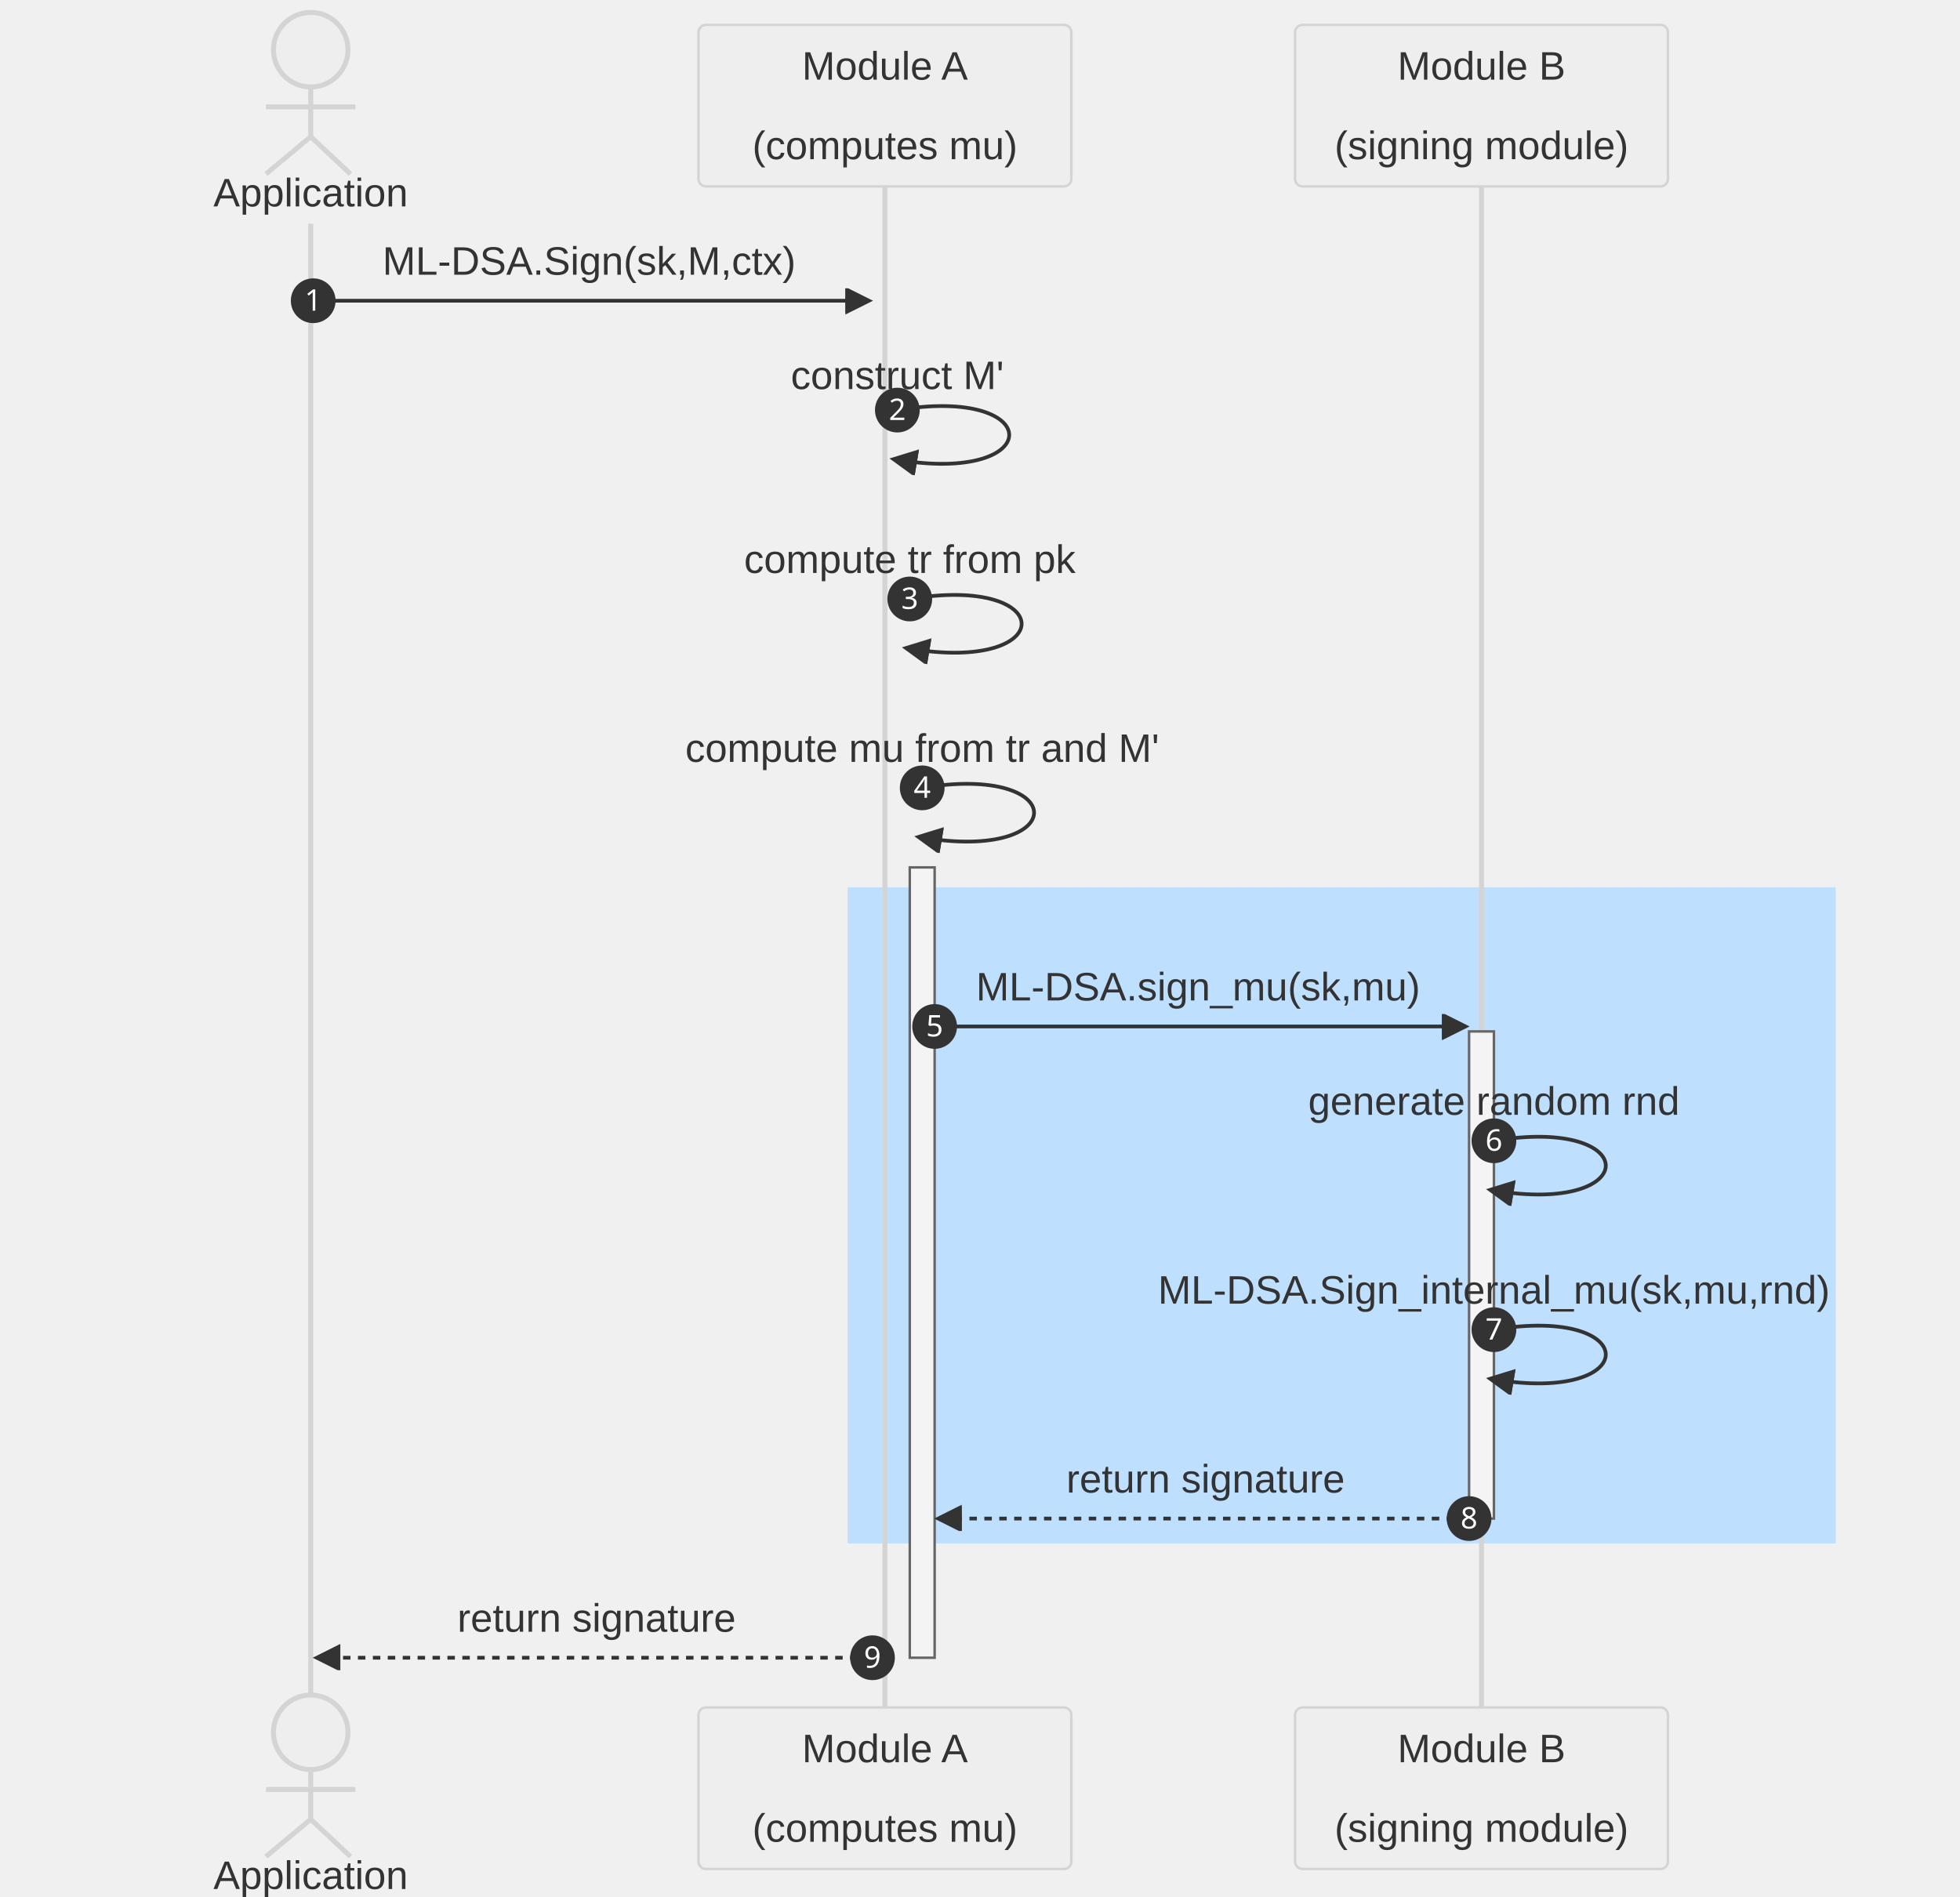
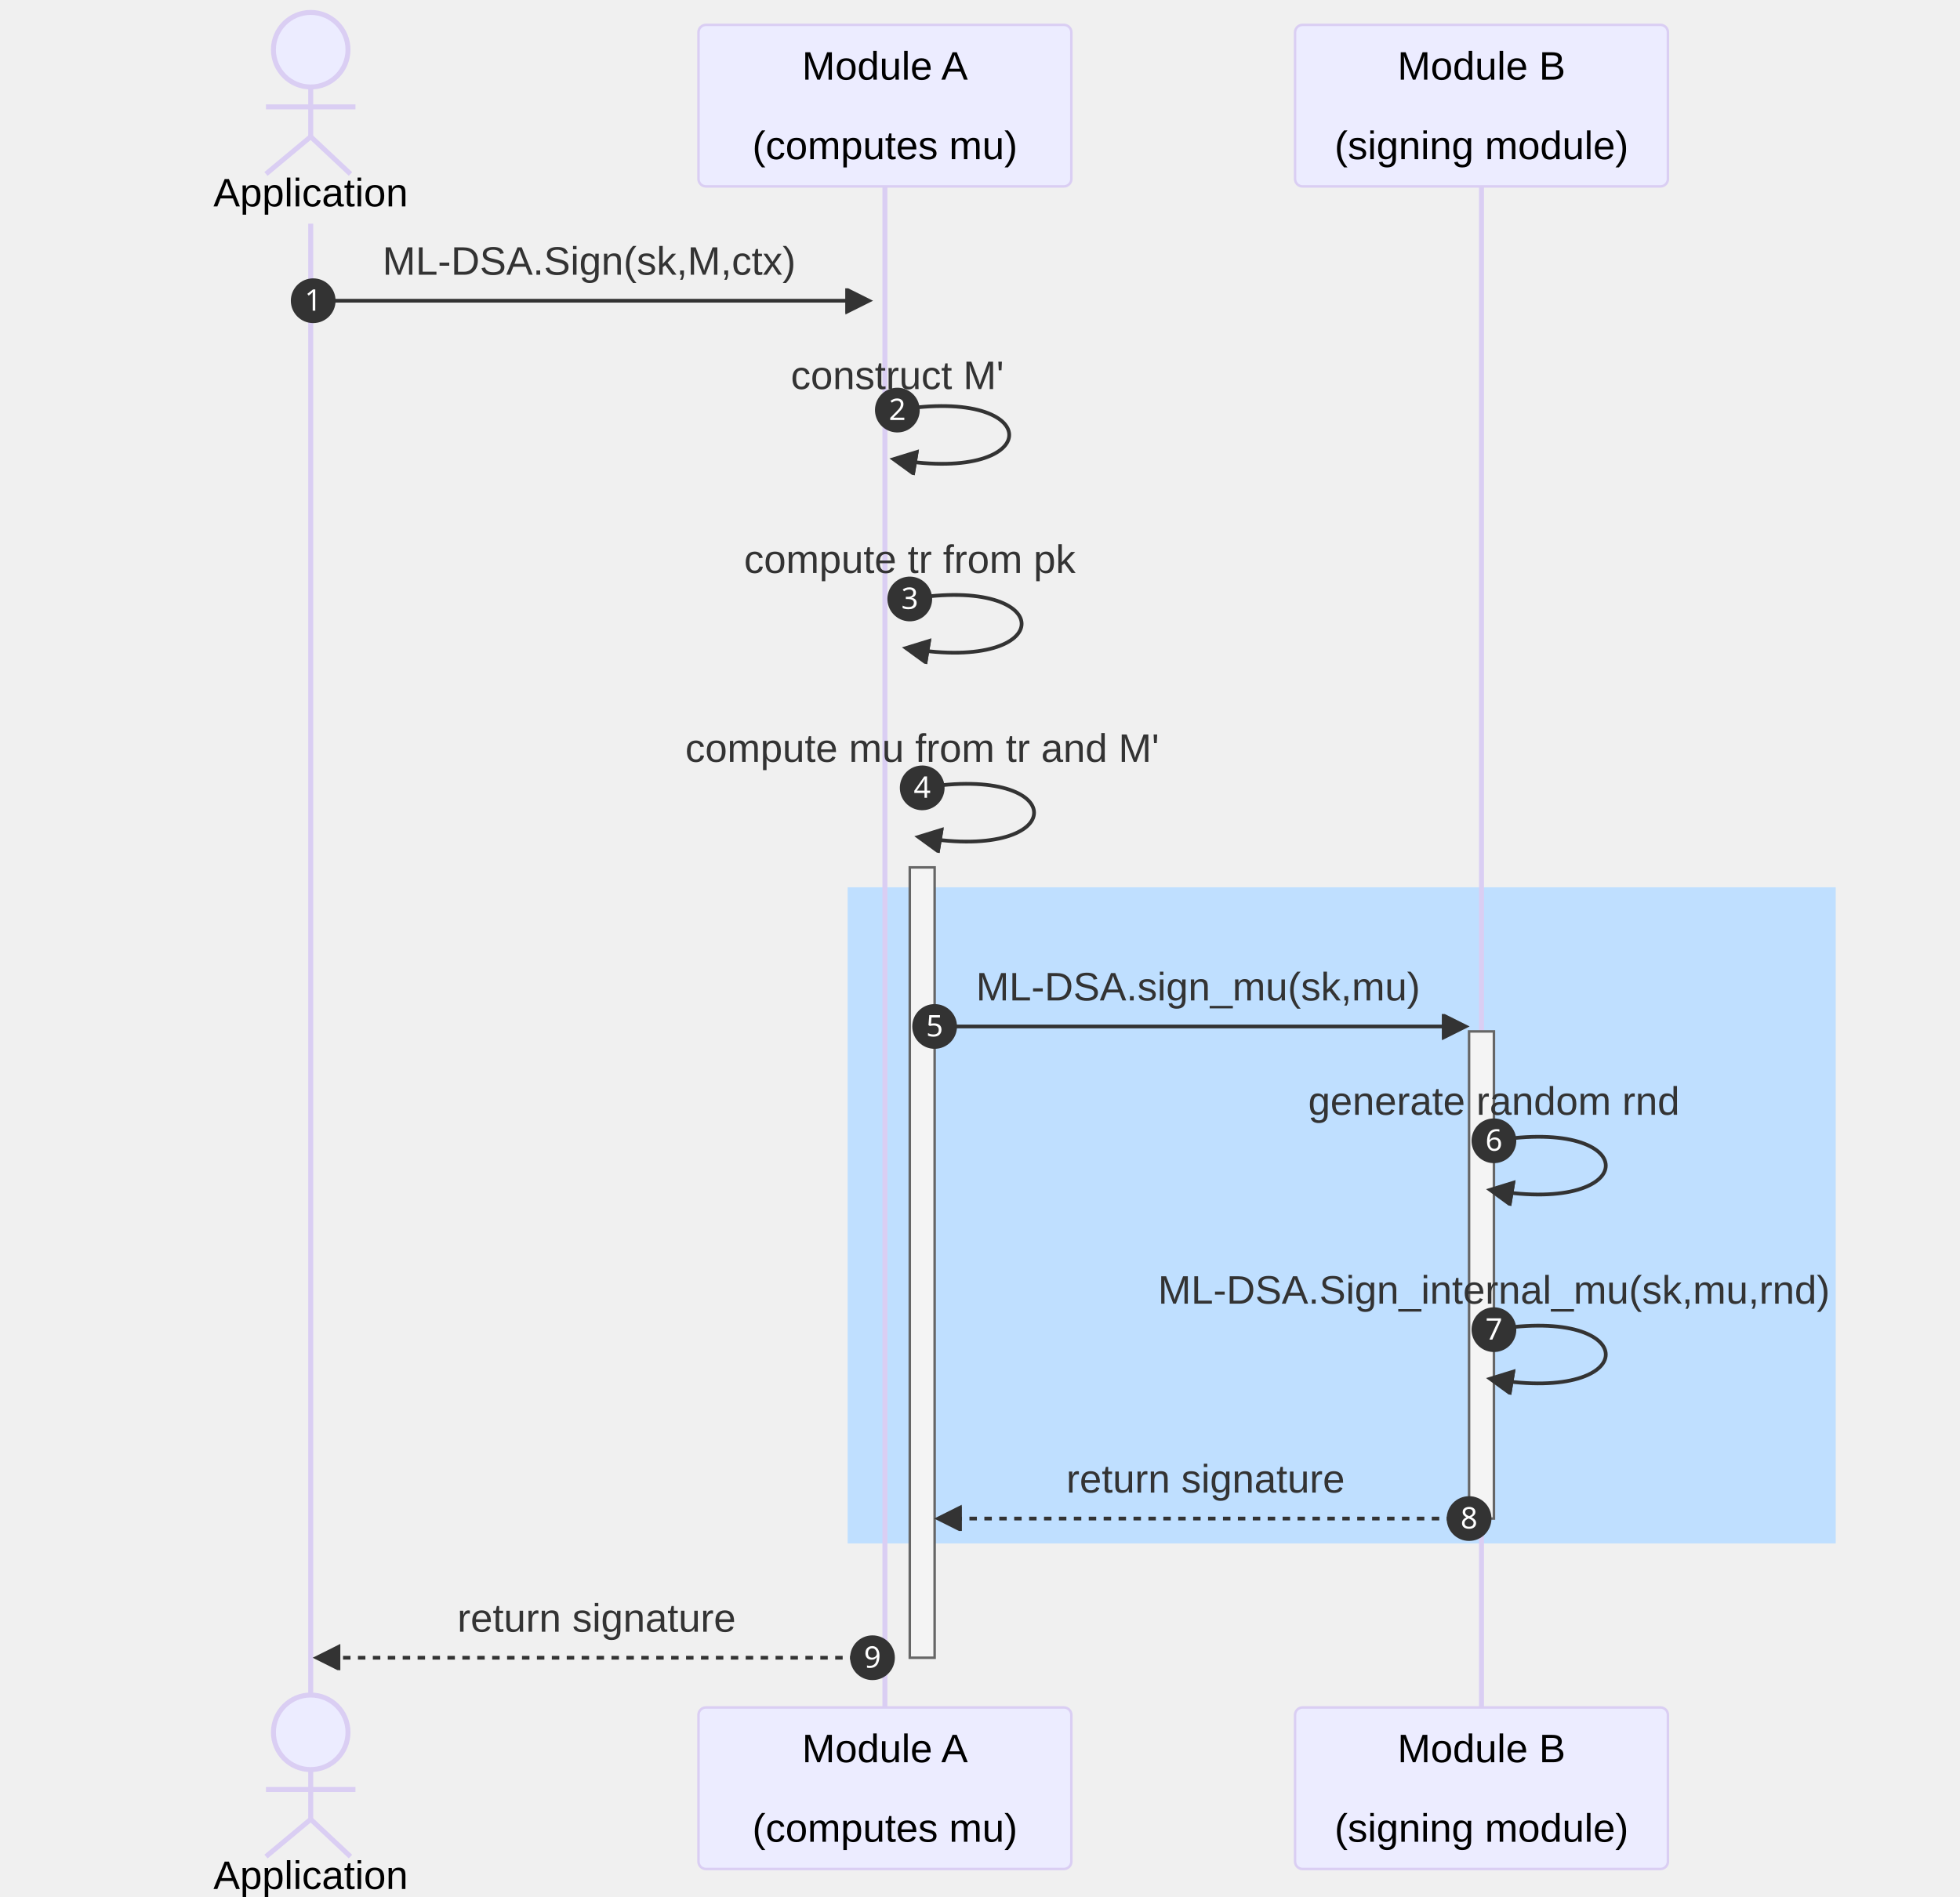
<svg xmlns="http://www.w3.org/2000/svg" aria-roledescription="sequence" role="graphics-document document" viewBox="-50 -10 788.5 763" style="max-width: 788.5px; background-color: transparent;" width="100%" id="my-svg">
  <rect class="rect" height="264" width="397.5" fill="rgb(191,223,255)" y="347" x="291" />
  <g>
    <rect class="actor actor-bottom" ry="3" rx="3" name="Module B" height="65" width="150" stroke="#666" fill="#eaeaea" y="677" x="471" />
    <text style="text-anchor: middle; font-size: 16px; font-weight: 400;" class="actor" alignment-baseline="central" dominant-baseline="central" y="709.5" x="546">
      <tspan dy="-16" x="546">Module B</tspan>
    </text>
    <text style="text-anchor: middle; font-size: 16px; font-weight: 400;" class="actor" alignment-baseline="central" dominant-baseline="central" y="709.5" x="546">
      <tspan dy="0" x="546" />
    </text>
    <text style="text-anchor: middle; font-size: 16px; font-weight: 400;" class="actor" alignment-baseline="central" dominant-baseline="central" y="709.5" x="546">
      <tspan dy="16" x="546">(signing module)</tspan>
    </text>
  </g>
  <g>
    <rect class="actor actor-bottom" ry="3" rx="3" name="Module A" height="65" width="150" stroke="#666" fill="#eaeaea" y="677" x="231" />
    <text style="text-anchor: middle; font-size: 16px; font-weight: 400;" class="actor" alignment-baseline="central" dominant-baseline="central" y="709.5" x="306">
      <tspan dy="-16" x="306">Module A</tspan>
    </text>
    <text style="text-anchor: middle; font-size: 16px; font-weight: 400;" class="actor" alignment-baseline="central" dominant-baseline="central" y="709.5" x="306">
      <tspan dy="0" x="306" />
    </text>
    <text style="text-anchor: middle; font-size: 16px; font-weight: 400;" class="actor" alignment-baseline="central" dominant-baseline="central" y="709.5" x="306">
      <tspan dy="16" x="306">(computes mu)</tspan>
    </text>
  </g>
  <g>
    <line stroke="#999" stroke-width="0.5px" class="200" y2="677" x2="546" y1="5" x1="546" id="actor2" />
    <g id="root-2">
      <rect class="actor actor-top" ry="3" rx="3" name="Module B" height="65" width="150" stroke="#666" fill="#eaeaea" y="0" x="471" />
      <text style="text-anchor: middle; font-size: 16px; font-weight: 400;" class="actor" alignment-baseline="central" dominant-baseline="central" y="32.5" x="546">
        <tspan dy="-16" x="546">Module B</tspan>
      </text>
      <text style="text-anchor: middle; font-size: 16px; font-weight: 400;" class="actor" alignment-baseline="central" dominant-baseline="central" y="32.5" x="546">
        <tspan dy="0" x="546" />
      </text>
      <text style="text-anchor: middle; font-size: 16px; font-weight: 400;" class="actor" alignment-baseline="central" dominant-baseline="central" y="32.5" x="546">
        <tspan dy="16" x="546">(signing module)</tspan>
      </text>
    </g>
  </g>
  <g>
    <line stroke="#999" stroke-width="0.5px" class="200" y2="677" x2="306" y1="5" x1="306" id="actor1" />
    <g id="root-1">
      <rect class="actor actor-top" ry="3" rx="3" name="Module A" height="65" width="150" stroke="#666" fill="#eaeaea" y="0" x="231" />
      <text style="text-anchor: middle; font-size: 16px; font-weight: 400;" class="actor" alignment-baseline="central" dominant-baseline="central" y="32.5" x="306">
        <tspan dy="-16" x="306">Module A</tspan>
      </text>
      <text style="text-anchor: middle; font-size: 16px; font-weight: 400;" class="actor" alignment-baseline="central" dominant-baseline="central" y="32.5" x="306">
        <tspan dy="0" x="306" />
      </text>
      <text style="text-anchor: middle; font-size: 16px; font-weight: 400;" class="actor" alignment-baseline="central" dominant-baseline="central" y="32.5" x="306">
        <tspan dy="16" x="306">(computes mu)</tspan>
      </text>
    </g>
  </g>
-   <style>#my-svg{font-family:"trebuchet ms",verdana,arial,sans-serif;font-size:16px;fill:#000000;}#my-svg .error-icon{fill:#552222;}#my-svg .error-text{fill:#552222;stroke:#552222;}#my-svg .edge-thickness-normal{stroke-width:2px;}#my-svg .edge-thickness-thick{stroke-width:3.5px;}#my-svg .edge-pattern-solid{stroke-dasharray:0;}#my-svg .edge-pattern-dashed{stroke-dasharray:3;}#my-svg .edge-pattern-dotted{stroke-dasharray:2;}#my-svg .marker{fill:#666;stroke:#666;}#my-svg .marker.cross{stroke:#666;}#my-svg svg{font-family:"trebuchet ms",verdana,arial,sans-serif;font-size:16px;}#my-svg .actor{stroke:hsl(0, 0%, 83%);fill:#eee;}#my-svg text.actor&gt;tspan{fill:#333;stroke:none;}#my-svg .actor-line{stroke:#666;}#my-svg .messageLine0{stroke-width:1.5;stroke-dasharray:none;stroke:#333;}#my-svg .messageLine1{stroke-width:1.5;stroke-dasharray:2,2;stroke:#333;}#my-svg #arrowhead path{fill:#333;stroke:#333;}#my-svg .sequenceNumber{fill:white;}#my-svg #sequencenumber{fill:#333;}#my-svg #crosshead path{fill:#333;stroke:#333;}#my-svg .messageText{fill:#333;stroke:none;}#my-svg .labelBox{stroke:hsl(0, 0%, 83%);fill:#eee;}#my-svg .labelText,#my-svg .labelText&gt;tspan{fill:#333;stroke:none;}#my-svg .loopText,#my-svg .loopText&gt;tspan{fill:#333;stroke:none;}#my-svg .loopLine{stroke-width:2px;stroke-dasharray:2,2;stroke:hsl(0, 0%, 83%);fill:hsl(0, 0%, 83%);}#my-svg .note{stroke:#999;fill:#666;}#my-svg .noteText,#my-svg .noteText&gt;tspan{fill:#fff;stroke:none;}#my-svg .activation0{fill:#f4f4f4;stroke:#666;}#my-svg .activation1{fill:#f4f4f4;stroke:#666;}#my-svg .activation2{fill:#f4f4f4;stroke:#666;}#my-svg .actorPopupMenu{position:absolute;}#my-svg .actorPopupMenuPanel{position:absolute;fill:#eee;box-shadow:0px 8px 16px 0px rgba(0,0,0,0.2);filter:drop-shadow(3px 5px 2px rgb(0 0 0 / 0.4));}#my-svg .actor-man line{stroke:hsl(0, 0%, 83%);fill:#eee;}#my-svg .actor-man circle,#my-svg line{stroke:hsl(0, 0%, 83%);fill:#eee;stroke-width:2px;}#my-svg :root{--mermaid-font-family:"trebuchet ms",verdana,arial,sans-serif;}</style>
+   <style>#my-svg{font-family:"trebuchet ms",verdana,arial,sans-serif;font-size:16px;fill:#333;}#my-svg .error-icon{fill:#552222;}#my-svg .error-text{fill:#552222;stroke:#552222;}#my-svg .edge-thickness-normal{stroke-width:2px;}#my-svg .edge-thickness-thick{stroke-width:3.5px;}#my-svg .edge-pattern-solid{stroke-dasharray:0;}#my-svg .edge-pattern-dashed{stroke-dasharray:3;}#my-svg .edge-pattern-dotted{stroke-dasharray:2;}#my-svg .marker{fill:#333333;stroke:#333333;}#my-svg .marker.cross{stroke:#333333;}#my-svg svg{font-family:"trebuchet ms",verdana,arial,sans-serif;font-size:16px;}#my-svg .actor{stroke:hsl(259.626, 59.777%, 87.902%);fill:#ECECFF;}#my-svg text.actor&gt;tspan{fill:black;stroke:none;}#my-svg .actor-line{stroke:grey;}#my-svg .messageLine0{stroke-width:1.5;stroke-dasharray:none;stroke:#333;}#my-svg .messageLine1{stroke-width:1.5;stroke-dasharray:2,2;stroke:#333;}#my-svg #arrowhead path{fill:#333;stroke:#333;}#my-svg .sequenceNumber{fill:white;}#my-svg #sequencenumber{fill:#333;}#my-svg #crosshead path{fill:#333;stroke:#333;}#my-svg .messageText{fill:#333;stroke:none;}#my-svg .labelBox{stroke:hsl(259.626, 59.777%, 87.902%);fill:#ECECFF;}#my-svg .labelText,#my-svg .labelText&gt;tspan{fill:black;stroke:none;}#my-svg .loopText,#my-svg .loopText&gt;tspan{fill:black;stroke:none;}#my-svg .loopLine{stroke-width:2px;stroke-dasharray:2,2;stroke:hsl(259.626, 59.777%, 87.902%);fill:hsl(259.626, 59.777%, 87.902%);}#my-svg .note{stroke:#aaaa33;fill:#fff5ad;}#my-svg .noteText,#my-svg .noteText&gt;tspan{fill:black;stroke:none;}#my-svg .activation0{fill:#f4f4f4;stroke:#666;}#my-svg .activation1{fill:#f4f4f4;stroke:#666;}#my-svg .activation2{fill:#f4f4f4;stroke:#666;}#my-svg .actorPopupMenu{position:absolute;}#my-svg .actorPopupMenuPanel{position:absolute;fill:#ECECFF;box-shadow:0px 8px 16px 0px rgba(0,0,0,0.2);filter:drop-shadow(3px 5px 2px rgb(0 0 0 / 0.4));}#my-svg .actor-man line{stroke:hsl(259.626, 59.777%, 87.902%);fill:#ECECFF;}#my-svg .actor-man circle,#my-svg line{stroke:hsl(259.626, 59.777%, 87.902%);fill:#ECECFF;stroke-width:2px;}#my-svg :root{--mermaid-font-family:"trebuchet ms",verdana,arial,sans-serif;}</style>
  <g />
  <defs>
    <symbol height="24" width="24" id="computer">
      <path d="M2 2v13h20v-13h-20zm18 11h-16v-9h16v9zm-10.228 6l.466-1h3.524l.467 1h-4.457zm14.228 3h-24l2-6h2.104l-1.33 4h18.45l-1.297-4h2.073l2 6zm-5-10h-14v-7h14v7z" transform="scale(.5)" />
    </symbol>
  </defs>
  <defs>
    <symbol clip-rule="evenodd" fill-rule="evenodd" id="database">
      <path d="M12.258.001l.256.004.255.005.253.008.251.01.249.012.247.015.246.016.242.019.241.02.239.023.236.024.233.027.231.028.229.031.225.032.223.034.22.036.217.038.214.04.211.041.208.043.205.045.201.046.198.048.194.05.191.051.187.053.183.054.18.056.175.057.172.059.168.06.163.061.16.063.155.064.15.066.074.033.073.033.071.034.07.034.069.035.068.035.067.035.066.035.064.036.064.036.062.036.06.036.06.037.058.037.058.037.055.038.055.038.053.038.052.038.051.039.05.039.048.039.047.039.045.04.044.04.043.04.041.04.04.041.039.041.037.041.036.041.034.041.033.042.032.042.03.042.029.042.027.042.026.043.024.043.023.043.021.043.02.043.018.044.017.043.015.044.013.044.012.044.011.045.009.044.007.045.006.045.004.045.002.045.001.045v17l-.001.045-.002.045-.004.045-.006.045-.007.045-.009.044-.011.045-.012.044-.013.044-.015.044-.017.043-.018.044-.02.043-.021.043-.023.043-.024.043-.026.043-.027.042-.029.042-.03.042-.032.042-.033.042-.034.041-.036.041-.037.041-.039.041-.04.041-.041.04-.043.04-.044.04-.045.04-.047.039-.048.039-.05.039-.051.039-.052.038-.053.038-.055.038-.055.038-.058.037-.058.037-.06.037-.06.036-.062.036-.064.036-.064.036-.066.035-.067.035-.068.035-.069.035-.07.034-.071.034-.073.033-.074.033-.15.066-.155.064-.16.063-.163.061-.168.06-.172.059-.175.057-.18.056-.183.054-.187.053-.191.051-.194.05-.198.048-.201.046-.205.045-.208.043-.211.041-.214.04-.217.038-.22.036-.223.034-.225.032-.229.031-.231.028-.233.027-.236.024-.239.023-.241.02-.242.019-.246.016-.247.015-.249.012-.251.01-.253.008-.255.005-.256.004-.258.001-.258-.001-.256-.004-.255-.005-.253-.008-.251-.01-.249-.012-.247-.015-.245-.016-.243-.019-.241-.02-.238-.023-.236-.024-.234-.027-.231-.028-.228-.031-.226-.032-.223-.034-.22-.036-.217-.038-.214-.04-.211-.041-.208-.043-.204-.045-.201-.046-.198-.048-.195-.05-.19-.051-.187-.053-.184-.054-.179-.056-.176-.057-.172-.059-.167-.06-.164-.061-.159-.063-.155-.064-.151-.066-.074-.033-.072-.033-.072-.034-.07-.034-.069-.035-.068-.035-.067-.035-.066-.035-.064-.036-.063-.036-.062-.036-.061-.036-.06-.037-.058-.037-.057-.037-.056-.038-.055-.038-.053-.038-.052-.038-.051-.039-.049-.039-.049-.039-.046-.039-.046-.04-.044-.04-.043-.04-.041-.04-.04-.041-.039-.041-.037-.041-.036-.041-.034-.041-.033-.042-.032-.042-.03-.042-.029-.042-.027-.042-.026-.043-.024-.043-.023-.043-.021-.043-.02-.043-.018-.044-.017-.043-.015-.044-.013-.044-.012-.044-.011-.045-.009-.044-.007-.045-.006-.045-.004-.045-.002-.045-.001-.045v-17l.001-.045.002-.045.004-.045.006-.045.007-.045.009-.044.011-.045.012-.044.013-.044.015-.044.017-.043.018-.044.02-.043.021-.043.023-.043.024-.043.026-.043.027-.042.029-.042.03-.042.032-.042.033-.042.034-.041.036-.041.037-.041.039-.041.04-.041.041-.04.043-.04.044-.04.046-.04.046-.039.049-.039.049-.039.051-.039.052-.038.053-.038.055-.038.056-.038.057-.037.058-.037.06-.037.061-.036.062-.036.063-.036.064-.036.066-.035.067-.035.068-.035.069-.035.07-.034.072-.034.072-.033.074-.033.151-.066.155-.064.159-.063.164-.061.167-.06.172-.059.176-.057.179-.056.184-.054.187-.053.19-.051.195-.05.198-.048.201-.046.204-.045.208-.043.211-.041.214-.04.217-.038.22-.036.223-.034.226-.032.228-.031.231-.028.234-.027.236-.024.238-.023.241-.02.243-.019.245-.016.247-.015.249-.012.251-.01.253-.008.255-.005.256-.004.258-.001.258.001zm-9.258 20.499v.01l.001.021.003.021.004.022.005.021.006.022.007.022.009.023.01.022.011.023.012.023.013.023.015.023.016.024.017.023.018.024.019.024.021.024.022.025.023.024.024.025.052.049.056.05.061.051.066.051.07.051.075.051.079.052.084.052.088.052.092.052.097.052.102.051.105.052.11.052.114.051.119.051.123.051.127.05.131.05.135.05.139.048.144.049.147.047.152.047.155.047.16.045.163.045.167.043.171.043.176.041.178.041.183.039.187.039.19.037.194.035.197.035.202.033.204.031.209.03.212.029.216.027.219.025.222.024.226.021.23.02.233.018.236.016.24.015.243.012.246.01.249.008.253.005.256.004.259.001.26-.001.257-.004.254-.005.25-.008.247-.011.244-.012.241-.014.237-.016.233-.018.231-.021.226-.021.224-.024.22-.026.216-.027.212-.028.21-.031.205-.031.202-.034.198-.034.194-.036.191-.037.187-.039.183-.04.179-.04.175-.042.172-.043.168-.044.163-.045.16-.046.155-.046.152-.047.148-.048.143-.049.139-.049.136-.05.131-.05.126-.05.123-.051.118-.052.114-.051.11-.052.106-.052.101-.052.096-.052.092-.052.088-.053.083-.051.079-.052.074-.052.07-.051.065-.051.06-.051.056-.05.051-.05.023-.024.023-.025.021-.024.02-.024.019-.024.018-.024.017-.024.015-.023.014-.024.013-.023.012-.023.01-.023.01-.022.008-.022.006-.022.006-.022.004-.022.004-.021.001-.021.001-.021v-4.127l-.077.055-.08.053-.083.054-.085.053-.087.052-.09.052-.093.051-.095.05-.097.05-.1.049-.102.049-.105.048-.106.047-.109.047-.111.046-.114.045-.115.045-.118.044-.12.043-.122.042-.124.042-.126.041-.128.04-.13.04-.132.038-.134.038-.135.037-.138.037-.139.035-.142.035-.143.034-.144.033-.147.032-.148.031-.15.03-.151.03-.153.029-.154.027-.156.027-.158.026-.159.025-.161.024-.162.023-.163.022-.165.021-.166.02-.167.019-.169.018-.169.017-.171.016-.173.015-.173.014-.175.013-.175.012-.177.011-.178.01-.179.008-.179.008-.181.006-.182.005-.182.004-.184.003-.184.002h-.37l-.184-.002-.184-.003-.182-.004-.182-.005-.181-.006-.179-.008-.179-.008-.178-.01-.176-.011-.176-.012-.175-.013-.173-.014-.172-.015-.171-.016-.17-.017-.169-.018-.167-.019-.166-.02-.165-.021-.163-.022-.162-.023-.161-.024-.159-.025-.157-.026-.156-.027-.155-.027-.153-.029-.151-.03-.15-.03-.148-.031-.146-.032-.145-.033-.143-.034-.141-.035-.14-.035-.137-.037-.136-.037-.134-.038-.132-.038-.13-.04-.128-.04-.126-.041-.124-.042-.122-.042-.12-.044-.117-.043-.116-.045-.113-.045-.112-.046-.109-.047-.106-.047-.105-.048-.102-.049-.1-.049-.097-.05-.095-.05-.093-.052-.09-.051-.087-.052-.085-.053-.083-.054-.08-.054-.077-.054v4.127zm0-5.654v.011l.001.021.003.021.004.021.005.022.006.022.007.022.009.022.01.022.011.023.012.023.013.023.015.024.016.023.017.024.018.024.019.024.021.024.022.024.023.025.024.024.052.05.056.05.061.05.066.051.07.051.075.052.079.051.084.052.088.052.092.052.097.052.102.052.105.052.11.051.114.051.119.052.123.05.127.051.131.05.135.049.139.049.144.048.147.048.152.047.155.046.16.045.163.045.167.044.171.042.176.042.178.04.183.04.187.038.19.037.194.036.197.034.202.033.204.032.209.03.212.028.216.027.219.025.222.024.226.022.23.02.233.018.236.016.24.014.243.012.246.01.249.008.253.006.256.003.259.001.26-.001.257-.003.254-.006.25-.008.247-.01.244-.012.241-.015.237-.016.233-.018.231-.02.226-.022.224-.024.22-.025.216-.027.212-.029.21-.03.205-.032.202-.033.198-.035.194-.036.191-.037.187-.039.183-.039.179-.041.175-.042.172-.043.168-.044.163-.045.16-.045.155-.047.152-.047.148-.048.143-.048.139-.05.136-.049.131-.05.126-.051.123-.051.118-.051.114-.052.11-.052.106-.052.101-.052.096-.052.092-.052.088-.052.083-.052.079-.052.074-.051.07-.052.065-.051.06-.05.056-.051.051-.049.023-.025.023-.024.021-.025.02-.024.019-.024.018-.024.017-.024.015-.023.014-.023.013-.024.012-.022.01-.023.01-.023.008-.022.006-.022.006-.022.004-.021.004-.022.001-.021.001-.021v-4.139l-.077.054-.08.054-.083.054-.085.052-.087.053-.09.051-.093.051-.095.051-.097.05-.1.049-.102.049-.105.048-.106.047-.109.047-.111.046-.114.045-.115.044-.118.044-.12.044-.122.042-.124.042-.126.041-.128.04-.13.039-.132.039-.134.038-.135.037-.138.036-.139.036-.142.035-.143.033-.144.033-.147.033-.148.031-.15.03-.151.03-.153.028-.154.028-.156.027-.158.026-.159.025-.161.024-.162.023-.163.022-.165.021-.166.02-.167.019-.169.018-.169.017-.171.016-.173.015-.173.014-.175.013-.175.012-.177.011-.178.009-.179.009-.179.007-.181.007-.182.005-.182.004-.184.003-.184.002h-.37l-.184-.002-.184-.003-.182-.004-.182-.005-.181-.007-.179-.007-.179-.009-.178-.009-.176-.011-.176-.012-.175-.013-.173-.014-.172-.015-.171-.016-.17-.017-.169-.018-.167-.019-.166-.02-.165-.021-.163-.022-.162-.023-.161-.024-.159-.025-.157-.026-.156-.027-.155-.028-.153-.028-.151-.03-.15-.03-.148-.031-.146-.033-.145-.033-.143-.033-.141-.035-.14-.036-.137-.036-.136-.037-.134-.038-.132-.039-.13-.039-.128-.04-.126-.041-.124-.042-.122-.043-.12-.043-.117-.044-.116-.044-.113-.046-.112-.046-.109-.046-.106-.047-.105-.048-.102-.049-.1-.049-.097-.05-.095-.051-.093-.051-.09-.051-.087-.053-.085-.052-.083-.054-.08-.054-.077-.054v4.139zm0-5.666v.011l.001.02.003.022.004.021.005.022.006.021.007.022.009.023.01.022.011.023.012.023.013.023.015.023.016.024.017.024.018.023.019.024.021.025.022.024.023.024.024.025.052.05.056.05.061.05.066.051.07.051.075.052.079.051.084.052.088.052.092.052.097.052.102.052.105.051.11.052.114.051.119.051.123.051.127.05.131.05.135.05.139.049.144.048.147.048.152.047.155.046.16.045.163.045.167.043.171.043.176.042.178.04.183.04.187.038.19.037.194.036.197.034.202.033.204.032.209.03.212.028.216.027.219.025.222.024.226.021.23.02.233.018.236.017.24.014.243.012.246.01.249.008.253.006.256.003.259.001.26-.001.257-.003.254-.006.25-.008.247-.01.244-.013.241-.014.237-.016.233-.018.231-.02.226-.022.224-.024.22-.025.216-.027.212-.029.21-.03.205-.032.202-.033.198-.035.194-.036.191-.037.187-.039.183-.039.179-.041.175-.042.172-.043.168-.044.163-.045.16-.045.155-.047.152-.047.148-.048.143-.049.139-.049.136-.049.131-.051.126-.05.123-.051.118-.052.114-.051.11-.052.106-.052.101-.052.096-.052.092-.052.088-.052.083-.052.079-.052.074-.052.07-.051.065-.051.06-.051.056-.05.051-.049.023-.025.023-.025.021-.024.02-.024.019-.024.018-.024.017-.024.015-.023.014-.024.013-.023.012-.023.01-.022.01-.023.008-.022.006-.022.006-.022.004-.022.004-.021.001-.021.001-.021v-4.153l-.077.054-.08.054-.083.053-.085.053-.087.053-.09.051-.093.051-.095.051-.097.05-.1.049-.102.048-.105.048-.106.048-.109.046-.111.046-.114.046-.115.044-.118.044-.12.043-.122.043-.124.042-.126.041-.128.04-.13.039-.132.039-.134.038-.135.037-.138.036-.139.036-.142.034-.143.034-.144.033-.147.032-.148.032-.15.03-.151.03-.153.028-.154.028-.156.027-.158.026-.159.024-.161.024-.162.023-.163.023-.165.021-.166.02-.167.019-.169.018-.169.017-.171.016-.173.015-.173.014-.175.013-.175.012-.177.01-.178.01-.179.009-.179.007-.181.006-.182.006-.182.004-.184.003-.184.001-.185.001-.185-.001-.184-.001-.184-.003-.182-.004-.182-.006-.181-.006-.179-.007-.179-.009-.178-.01-.176-.01-.176-.012-.175-.013-.173-.014-.172-.015-.171-.016-.17-.017-.169-.018-.167-.019-.166-.02-.165-.021-.163-.023-.162-.023-.161-.024-.159-.024-.157-.026-.156-.027-.155-.028-.153-.028-.151-.03-.15-.03-.148-.032-.146-.032-.145-.033-.143-.034-.141-.034-.14-.036-.137-.036-.136-.037-.134-.038-.132-.039-.13-.039-.128-.041-.126-.041-.124-.041-.122-.043-.12-.043-.117-.044-.116-.044-.113-.046-.112-.046-.109-.046-.106-.048-.105-.048-.102-.048-.1-.05-.097-.049-.095-.051-.093-.051-.09-.052-.087-.052-.085-.053-.083-.053-.08-.054-.077-.054v4.153zm8.74-8.179l-.257.004-.254.005-.25.008-.247.011-.244.012-.241.014-.237.016-.233.018-.231.021-.226.022-.224.023-.22.026-.216.027-.212.028-.21.031-.205.032-.202.033-.198.034-.194.036-.191.038-.187.038-.183.04-.179.041-.175.042-.172.043-.168.043-.163.045-.16.046-.155.046-.152.048-.148.048-.143.048-.139.049-.136.05-.131.05-.126.051-.123.051-.118.051-.114.052-.11.052-.106.052-.101.052-.096.052-.092.052-.088.052-.083.052-.079.052-.074.051-.07.052-.065.051-.06.05-.056.05-.051.05-.023.025-.023.024-.021.024-.02.025-.019.024-.018.024-.017.023-.015.024-.014.023-.013.023-.012.023-.01.023-.01.022-.008.022-.006.023-.006.021-.004.022-.004.021-.001.021-.001.021.001.021.001.021.004.021.004.022.006.021.006.023.008.022.01.022.01.023.012.023.013.023.014.023.015.024.017.023.018.024.019.024.02.025.021.024.023.024.023.025.051.05.056.05.06.05.065.051.07.052.074.051.079.052.083.052.088.052.092.052.096.052.101.052.106.052.11.052.114.052.118.051.123.051.126.051.131.05.136.05.139.049.143.048.148.048.152.048.155.046.16.046.163.045.168.043.172.043.175.042.179.041.183.04.187.038.191.038.194.036.198.034.202.033.205.032.21.031.212.028.216.027.22.026.224.023.226.022.231.021.233.018.237.016.241.014.244.012.247.011.25.008.254.005.257.004.26.001.26-.001.257-.004.254-.005.25-.008.247-.011.244-.012.241-.014.237-.016.233-.018.231-.021.226-.022.224-.023.22-.026.216-.027.212-.028.21-.031.205-.032.202-.033.198-.034.194-.036.191-.038.187-.038.183-.04.179-.041.175-.042.172-.043.168-.043.163-.045.16-.046.155-.046.152-.048.148-.048.143-.048.139-.049.136-.05.131-.05.126-.051.123-.051.118-.051.114-.052.11-.052.106-.052.101-.052.096-.052.092-.052.088-.052.083-.052.079-.052.074-.051.07-.052.065-.051.06-.05.056-.05.051-.05.023-.025.023-.024.021-.024.02-.025.019-.024.018-.024.017-.023.015-.024.014-.023.013-.023.012-.023.01-.023.01-.022.008-.022.006-.023.006-.021.004-.022.004-.021.001-.021.001-.021-.001-.021-.001-.021-.004-.021-.004-.022-.006-.021-.006-.023-.008-.022-.01-.022-.01-.023-.012-.023-.013-.023-.014-.023-.015-.024-.017-.023-.018-.024-.019-.024-.02-.025-.021-.024-.023-.024-.023-.025-.051-.05-.056-.05-.06-.05-.065-.051-.07-.052-.074-.051-.079-.052-.083-.052-.088-.052-.092-.052-.096-.052-.101-.052-.106-.052-.11-.052-.114-.052-.118-.051-.123-.051-.126-.051-.131-.05-.136-.05-.139-.049-.143-.048-.148-.048-.152-.048-.155-.046-.16-.046-.163-.045-.168-.043-.172-.043-.175-.042-.179-.041-.183-.04-.187-.038-.191-.038-.194-.036-.198-.034-.202-.033-.205-.032-.21-.031-.212-.028-.216-.027-.22-.026-.224-.023-.226-.022-.231-.021-.233-.018-.237-.016-.241-.014-.244-.012-.247-.011-.25-.008-.254-.005-.257-.004-.26-.001-.26.001z" transform="scale(.5)" />
    </symbol>
  </defs>
  <defs>
    <symbol height="24" width="24" id="clock">
      <path d="M12 2c5.514 0 10 4.486 10 10s-4.486 10-10 10-10-4.486-10-10 4.486-10 10-10zm0-2c-6.627 0-12 5.373-12 12s5.373 12 12 12 12-5.373 12-12-5.373-12-12-12zm5.848 12.459c.202.038.202.333.001.372-1.907.361-6.045 1.111-6.547 1.111-.719 0-1.301-.582-1.301-1.301 0-.512.77-5.447 1.125-7.445.034-.192.312-.181.343.014l.985 6.238 5.394 1.011z" transform="scale(.5)" />
    </symbol>
  </defs>
  <defs>
    <marker orient="auto" markerHeight="12" markerWidth="12" markerUnits="userSpaceOnUse" refY="5" refX="7.9" id="arrowhead">
      <path d="M 0 0 L 10 5 L 0 10 z" />
    </marker>
  </defs>
  <defs>
    <marker refY="4.5" refX="4" orient="auto" markerHeight="8" markerWidth="15" id="crosshead">
      <path style="stroke-dasharray: 0, 0;" d="M 1,2 L 6,7 M 6,2 L 1,7" stroke-width="1pt" stroke="#000000" fill="none" />
    </marker>
  </defs>
  <defs>
    <marker orient="auto" markerHeight="28" markerWidth="20" refY="7" refX="15.5" id="filled-head">
      <path d="M 18,7 L9,13 L14,7 L9,1 Z" />
    </marker>
  </defs>
  <defs>
    <marker orient="auto" markerHeight="40" markerWidth="60" refY="15" refX="15" id="sequencenumber">
      <circle r="6" cy="15" cx="15" />
    </marker>
  </defs>
  <g />
  <g />
  <g />
  <g>
    <rect class="activation0" ry="0" rx="0" height="318" width="10" stroke="#666" fill="#EDF2AE" y="339" x="316" />
  </g>
  <g>
    <rect class="activation0" ry="0" rx="0" height="196" width="10" stroke="#666" fill="#EDF2AE" y="405" x="541" />
  </g>
  <line stroke="#999" stroke-width="0.5px" class="200" y2="677" x2="75" y1="80" x1="75" id="actor0" />
  <g name="Application" class="actor-man actor-top">
    <line y2="45" x2="75" y1="25" x1="75" id="actor-man-torso0" />
    <line y2="33" x2="93" y1="33" x1="57" id="actor-man-arms0" />
    <line y2="45" x2="75" y1="60" x1="57" />
    <line y2="60" x2="91" y1="45" x1="75" />
    <circle height="65" width="150" r="15" cy="10" cx="75" />
    <text style="text-anchor: middle; font-size: 16px; font-weight: 400;" class="actor" alignment-baseline="central" dominant-baseline="central" y="67.5" x="75">
      <tspan dy="0" x="75">Application</tspan>
    </text>
  </g>
  <text style="font-size: 16px; font-weight: 400;" dy="1em" class="messageText" alignment-baseline="middle" dominant-baseline="middle" text-anchor="middle" y="80" x="187">ML-DSA.Sign(sk,M,ctx)</text>
  <line style="fill: none;" marker-start="url(#sequencenumber)" marker-end="url(#arrowhead)" stroke="none" stroke-width="2" class="messageLine0" y2="111" x2="298" y1="111" x1="76" />
  <text class="sequenceNumber" text-anchor="middle" font-size="12px" font-family="sans-serif" y="115" x="76">1</text>
  <text style="font-size: 16px; font-weight: 400;" dy="1em" class="messageText" alignment-baseline="middle" dominant-baseline="middle" text-anchor="middle" y="126" x="311">construct M'</text>
  <path style="fill: none;" marker-start="url(#sequencenumber)" marker-end="url(#arrowhead)" stroke="none" stroke-width="2" class="messageLine0" d="M 311,155 C 371,145 371,185 311,175" />
  <text class="sequenceNumber" text-anchor="middle" font-size="12px" font-family="sans-serif" y="159" x="311">2</text>
  <text style="font-size: 16px; font-weight: 400;" dy="1em" class="messageText" alignment-baseline="middle" dominant-baseline="middle" text-anchor="middle" y="200" x="316">compute tr from pk</text>
  <path style="fill: none;" marker-start="url(#sequencenumber)" marker-end="url(#arrowhead)" stroke="none" stroke-width="2" class="messageLine0" d="M 316,231 C 376,221 376,261 316,251" />
  <text class="sequenceNumber" text-anchor="middle" font-size="12px" font-family="sans-serif" y="235" x="316">3</text>
  <text style="font-size: 16px; font-weight: 400;" dy="1em" class="messageText" alignment-baseline="middle" dominant-baseline="middle" text-anchor="middle" y="276" x="321">compute mu from tr and M'</text>
  <path style="fill: none;" marker-start="url(#sequencenumber)" marker-end="url(#arrowhead)" stroke="none" stroke-width="2" class="messageLine0" d="M 321,307 C 381,297 381,337 321,327" />
  <text class="sequenceNumber" text-anchor="middle" font-size="12px" font-family="sans-serif" y="311" x="321">4</text>
  <text style="font-size: 16px; font-weight: 400;" dy="1em" class="messageText" alignment-baseline="middle" dominant-baseline="middle" text-anchor="middle" y="372" x="432">ML-DSA.sign_mu(sk,mu)</text>
  <line style="fill: none;" marker-start="url(#sequencenumber)" marker-end="url(#arrowhead)" stroke="none" stroke-width="2" class="messageLine0" y2="403" x2="538" y1="403" x1="326" />
  <text class="sequenceNumber" text-anchor="middle" font-size="12px" font-family="sans-serif" y="407" x="326">5</text>
  <text style="font-size: 16px; font-weight: 400;" dy="1em" class="messageText" alignment-baseline="middle" dominant-baseline="middle" text-anchor="middle" y="418" x="551">generate random rnd</text>
  <path style="fill: none;" marker-start="url(#sequencenumber)" marker-end="url(#arrowhead)" stroke="none" stroke-width="2" class="messageLine0" d="M 551,449 C 611,439 611,479 551,469" />
  <text class="sequenceNumber" text-anchor="middle" font-size="12px" font-family="sans-serif" y="453" x="551">6</text>
  <text style="font-size: 16px; font-weight: 400;" dy="1em" class="messageText" alignment-baseline="middle" dominant-baseline="middle" text-anchor="middle" y="494" x="551">ML-DSA.Sign_internal_mu(sk,mu,rnd)</text>
  <path style="fill: none;" marker-start="url(#sequencenumber)" marker-end="url(#arrowhead)" stroke="none" stroke-width="2" class="messageLine0" d="M 551,525 C 611,515 611,555 551,545" />
  <text class="sequenceNumber" text-anchor="middle" font-size="12px" font-family="sans-serif" y="529" x="551">7</text>
  <text style="font-size: 16px; font-weight: 400;" dy="1em" class="messageText" alignment-baseline="middle" dominant-baseline="middle" text-anchor="middle" y="570" x="435">return signature</text>
  <line style="stroke-dasharray: 3, 3; fill: none;" marker-start="url(#sequencenumber)" marker-end="url(#arrowhead)" stroke="none" stroke-width="2" class="messageLine1" y2="601" x2="329" y1="601" x1="541" />
  <text class="sequenceNumber" text-anchor="middle" font-size="12px" font-family="sans-serif" y="605" x="541">8</text>
  <text style="font-size: 16px; font-weight: 400;" dy="1em" class="messageText" alignment-baseline="middle" dominant-baseline="middle" text-anchor="middle" y="626" x="190">return signature</text>
  <line style="stroke-dasharray: 3, 3; fill: none;" marker-start="url(#sequencenumber)" marker-end="url(#arrowhead)" stroke="none" stroke-width="2" class="messageLine1" y2="657" x2="79" y1="657" x1="301" />
  <text class="sequenceNumber" text-anchor="middle" font-size="12px" font-family="sans-serif" y="661" x="301">9</text>
  <g name="Application" class="actor-man actor-bottom">
    <line y2="722" x2="75" y1="702" x1="75" id="actor-man-torso2" />
    <line y2="710" x2="93" y1="710" x1="57" id="actor-man-arms2" />
    <line y2="722" x2="75" y1="737" x1="57" />
    <line y2="737" x2="91" y1="722" x1="75" />
    <circle height="65" width="150" r="15" cy="687" cx="75" />
    <text style="text-anchor: middle; font-size: 16px; font-weight: 400;" class="actor" alignment-baseline="central" dominant-baseline="central" y="744.5" x="75">
      <tspan dy="0" x="75">Application</tspan>
    </text>
  </g>
</svg>
